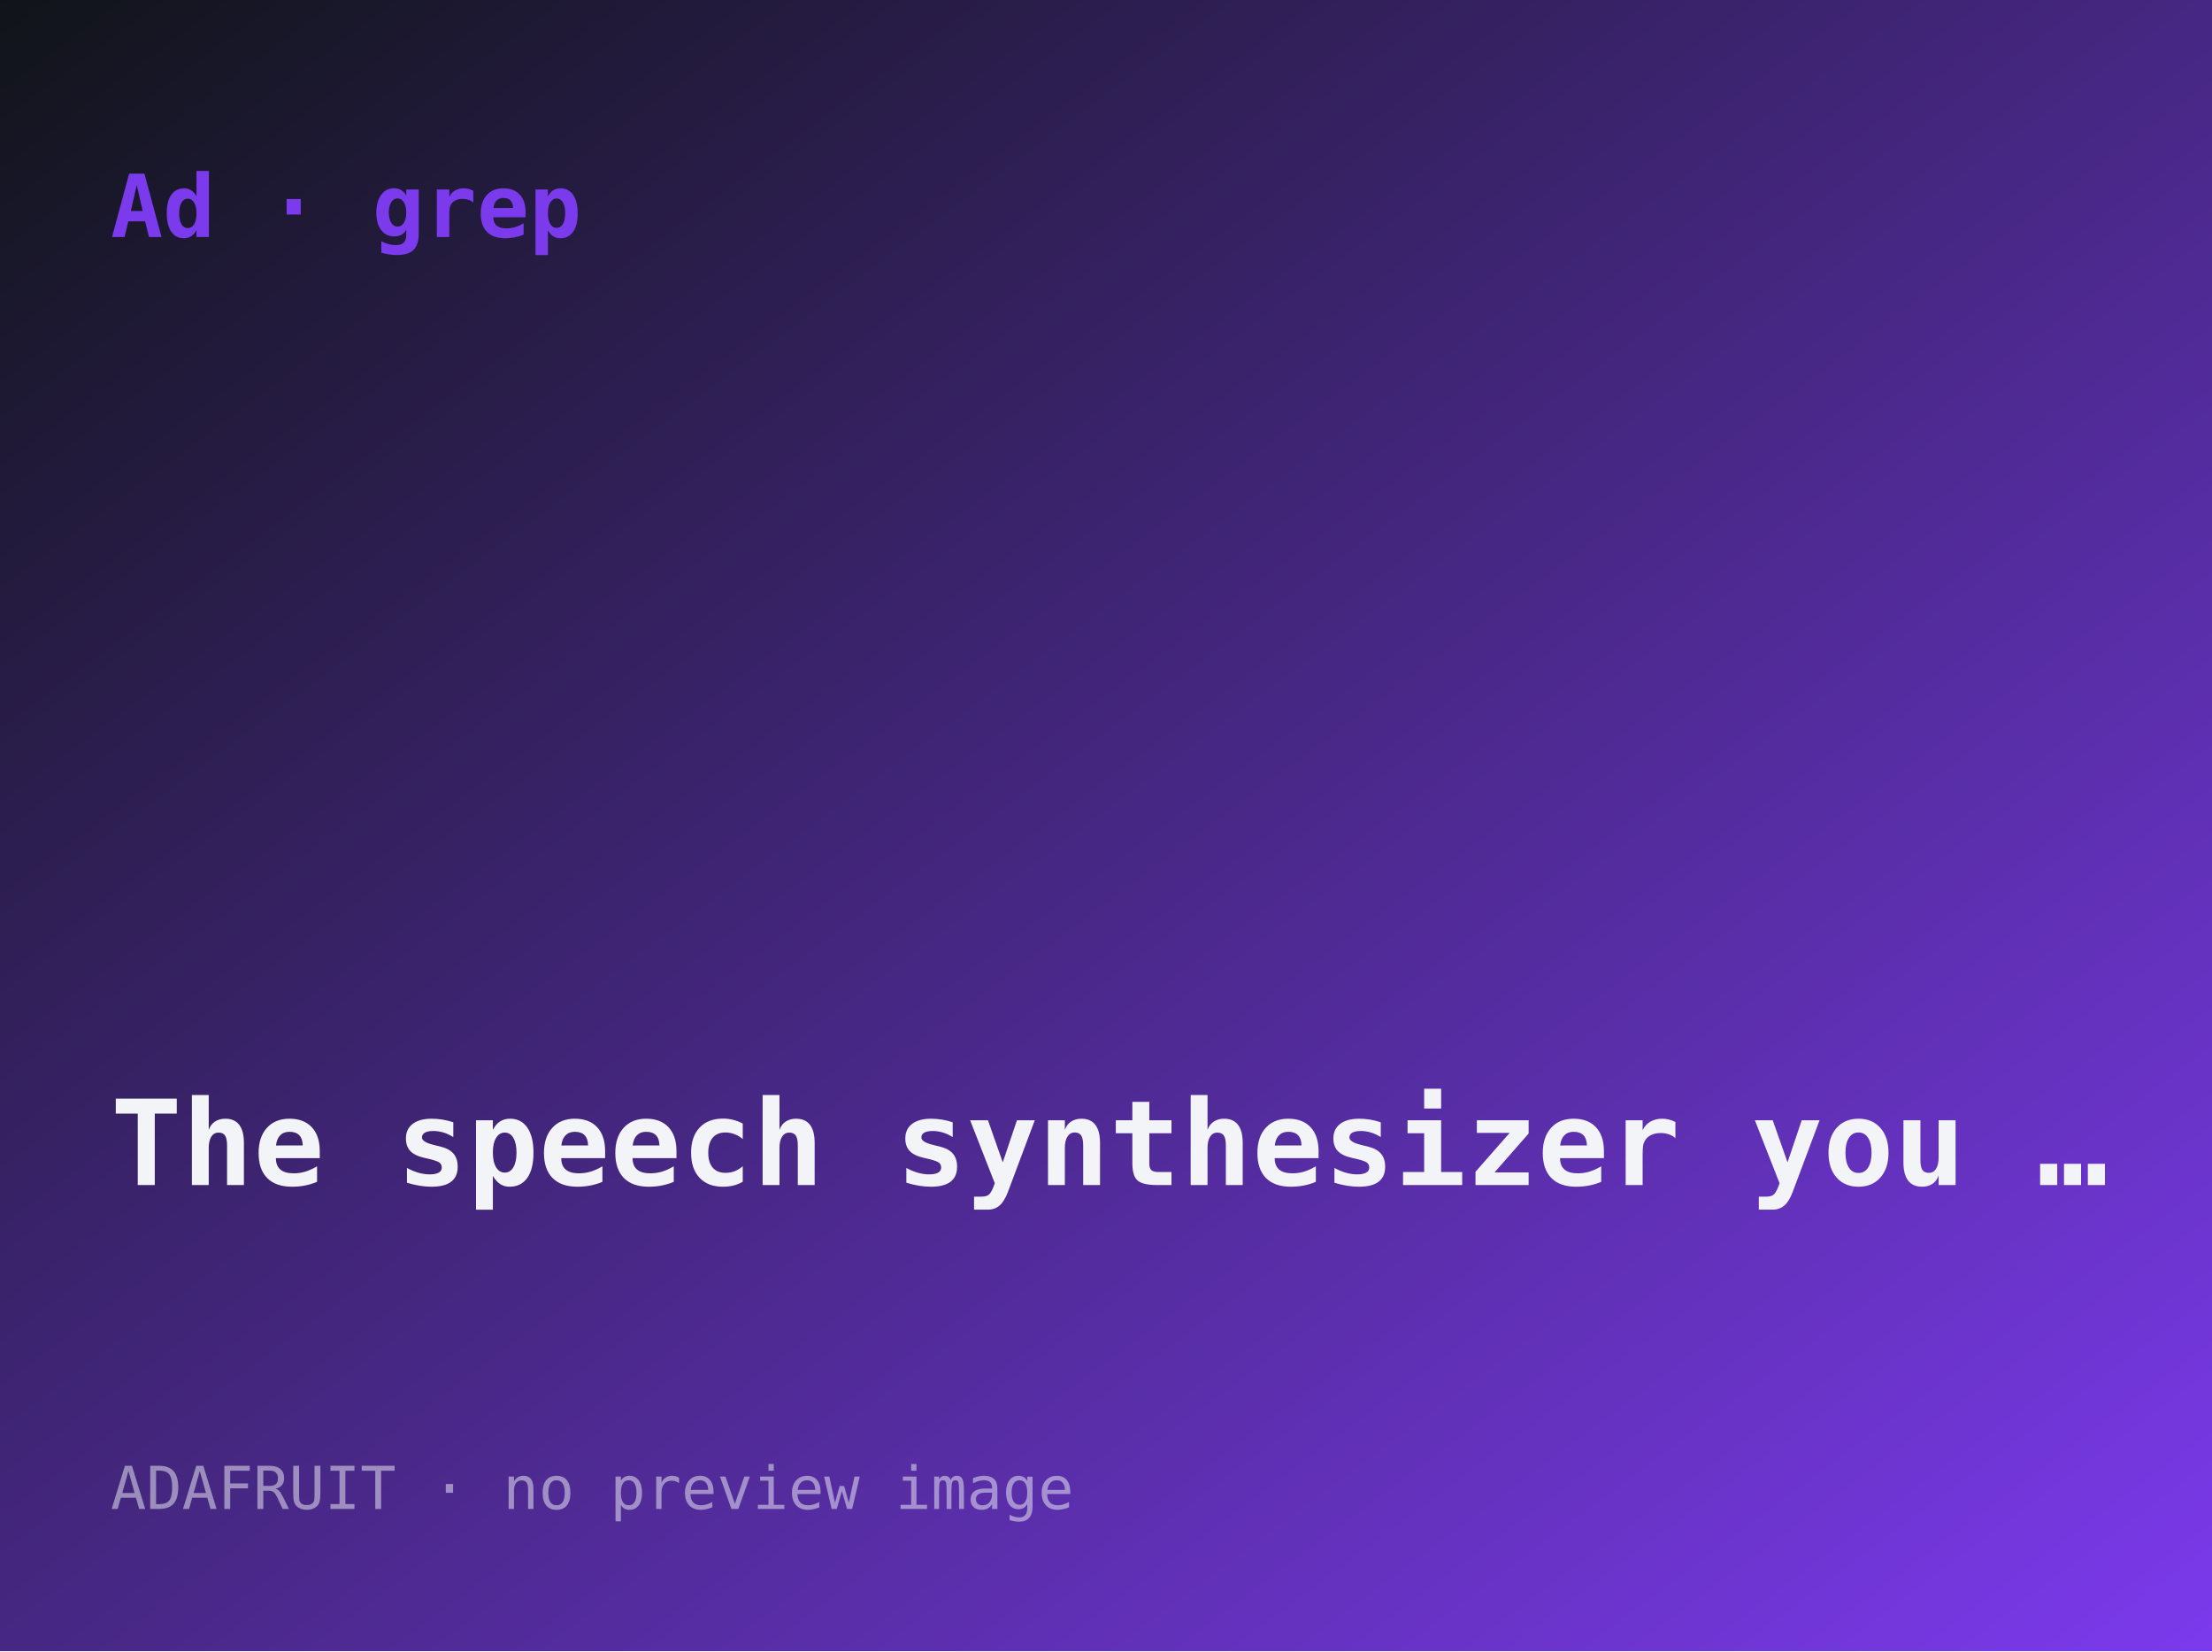
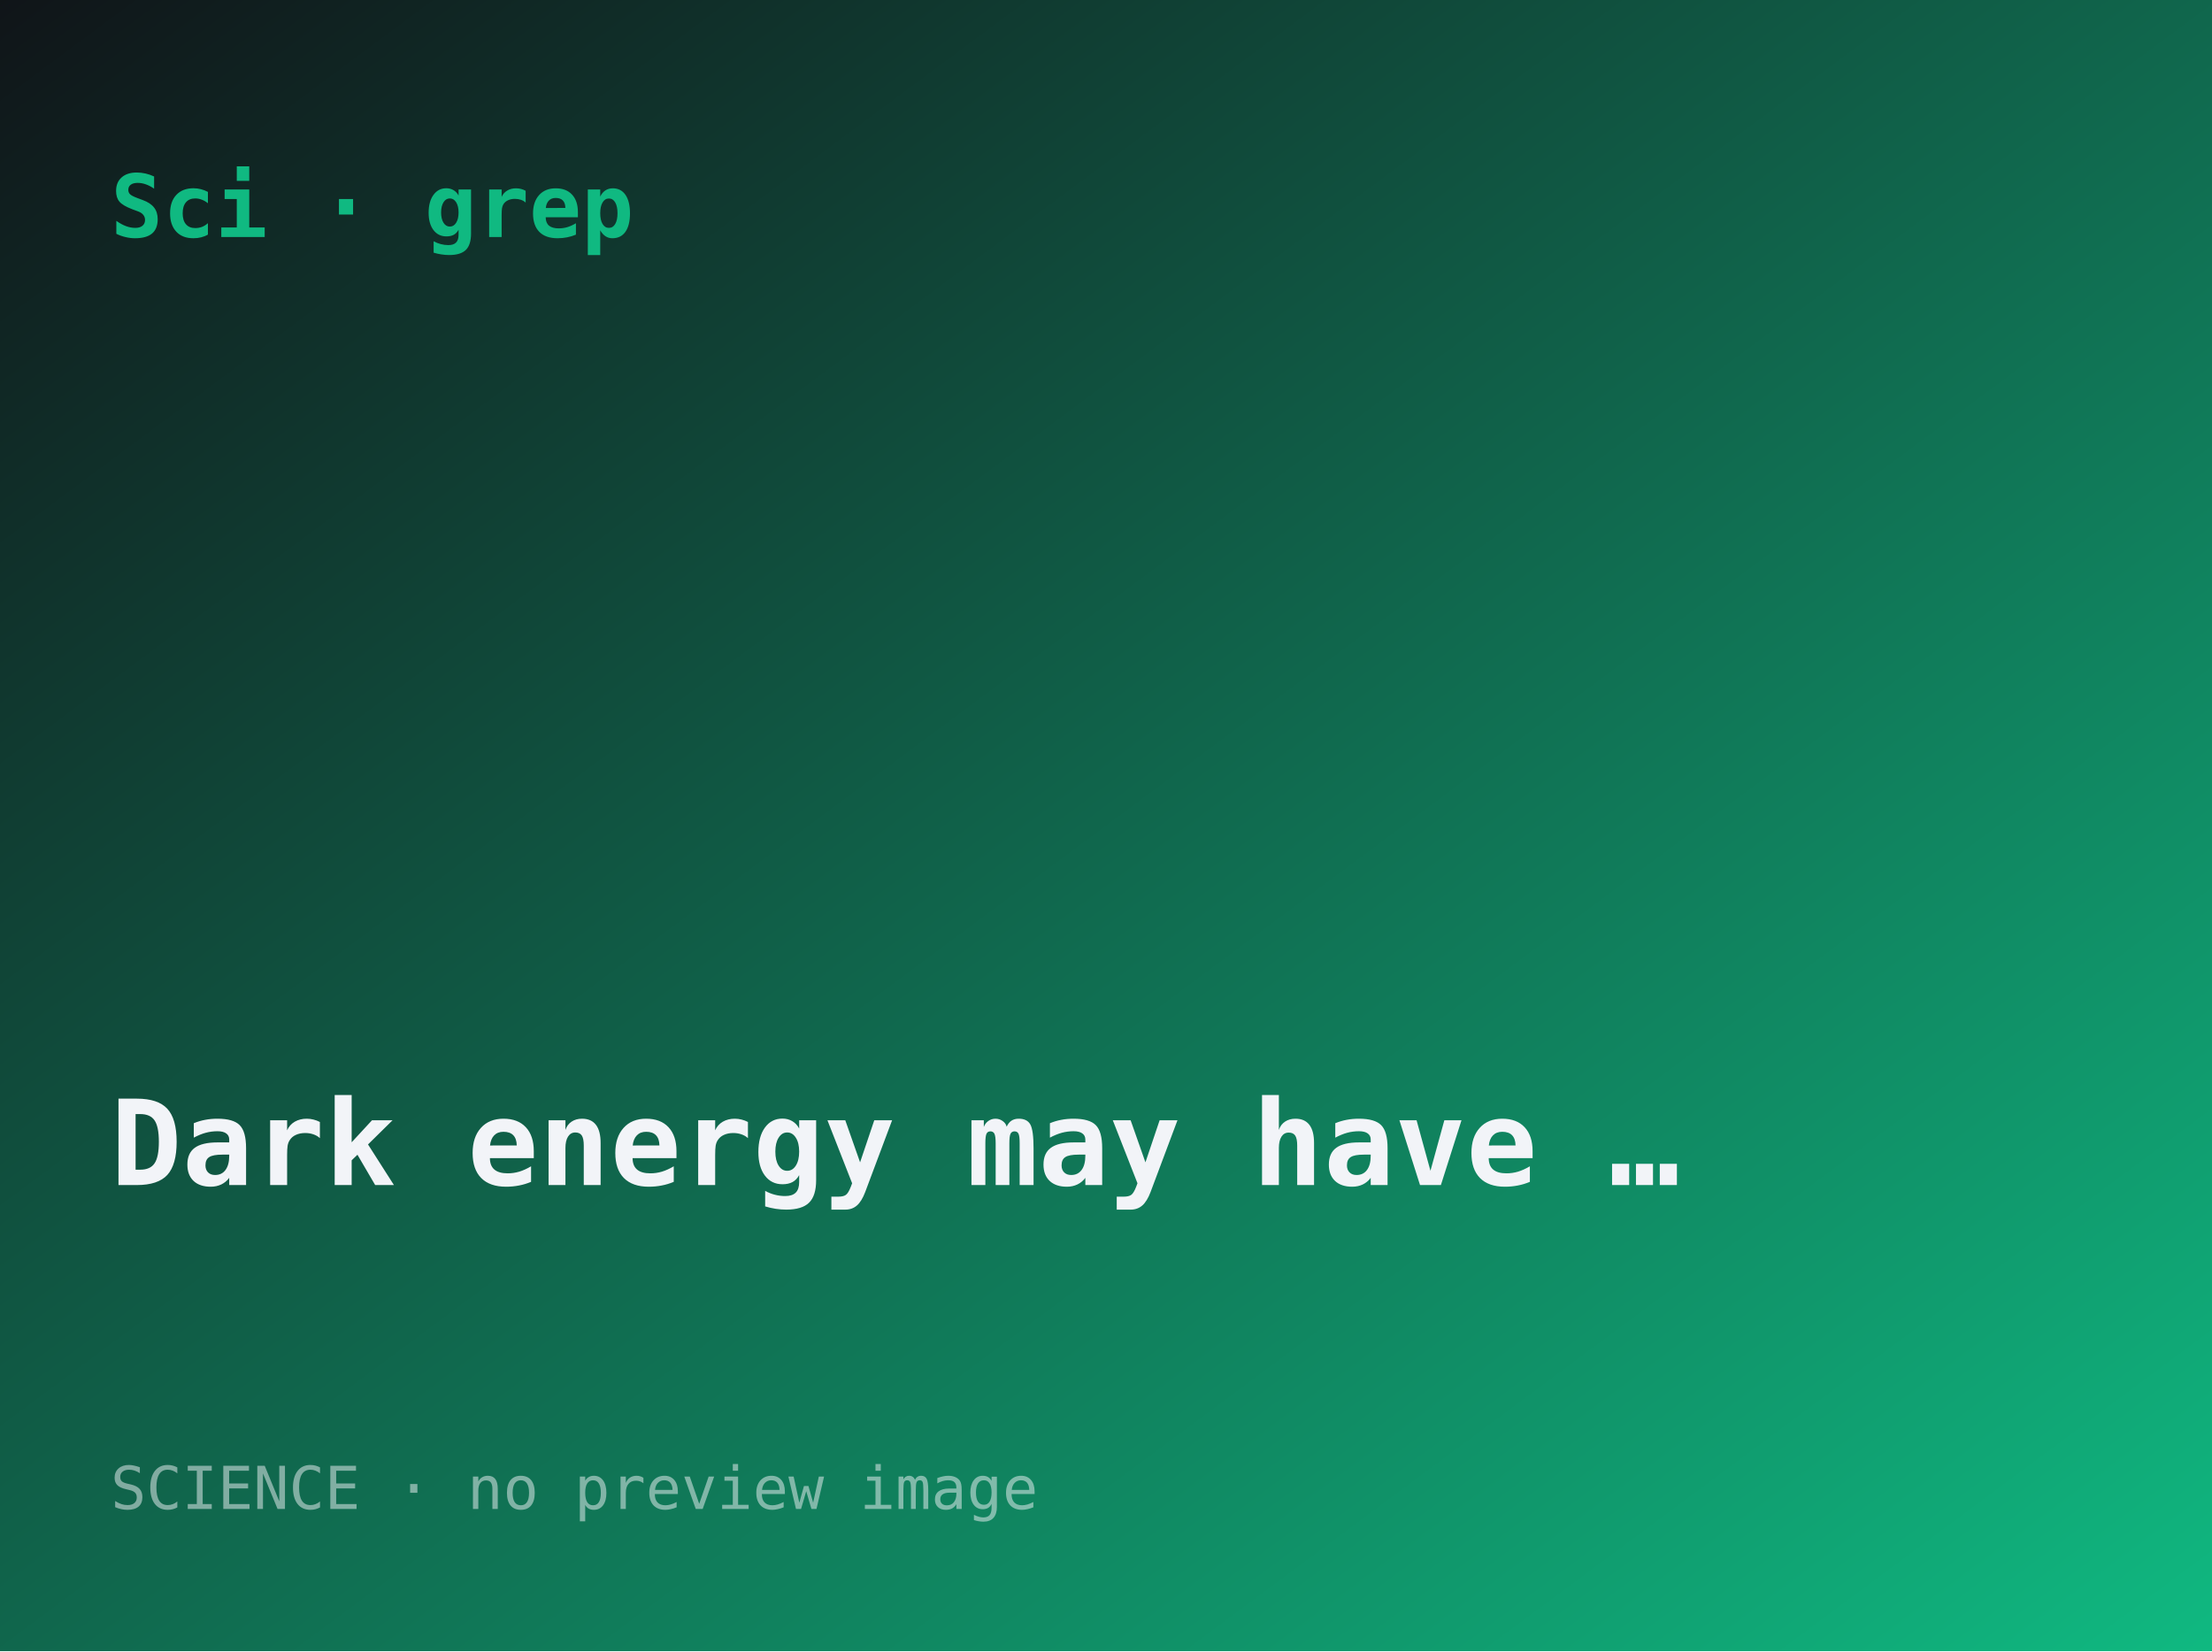
- <svg xmlns="http://www.w3.org/2000/svg" width="560" height="418" viewBox="0 0 560 418" role="img" aria-label="The speech synthesizer you wanted for your Apple II">
+ <svg xmlns="http://www.w3.org/2000/svg" width="560" height="418" viewBox="0 0 560 418" role="img" aria-label="Dark energy may have flipped from negative to positive 9.5 billion years ago">
  <defs>
    <linearGradient id="g" x1="0" y1="0" x2="1" y2="1">
      <stop offset="0" stop-color="#101418" />
-       <stop offset="1" stop-color="#7c3aed" />
+       <stop offset="1" stop-color="#10b981" />
    </linearGradient>
  </defs>
  <rect width="560" height="418" fill="url(#g)" />
-   <text x="28" y="60" font-family="ui-monospace,monospace" font-size="22" fill="#7c3aed" font-weight="700">Ad · grep</text>
-   <text x="28" y="300" font-family="ui-monospace,monospace" font-size="30" fill="#f2f4f8" font-weight="600">The speech synthesizer you …</text>
-   <text x="28" y="382" font-family="ui-monospace,monospace" font-size="15" fill="rgba(242,244,248,.5)">ADAFRUIT · no preview image</text>
+   <text x="28" y="60" font-family="ui-monospace,monospace" font-size="22" fill="#10b981" font-weight="700">Sci · grep</text>
+   <text x="28" y="300" font-family="ui-monospace,monospace" font-size="30" fill="#f2f4f8" font-weight="600">Dark energy may have …</text>
+   <text x="28" y="382" font-family="ui-monospace,monospace" font-size="15" fill="rgba(242,244,248,.5)">SCIENCE · no preview image</text>
</svg>
